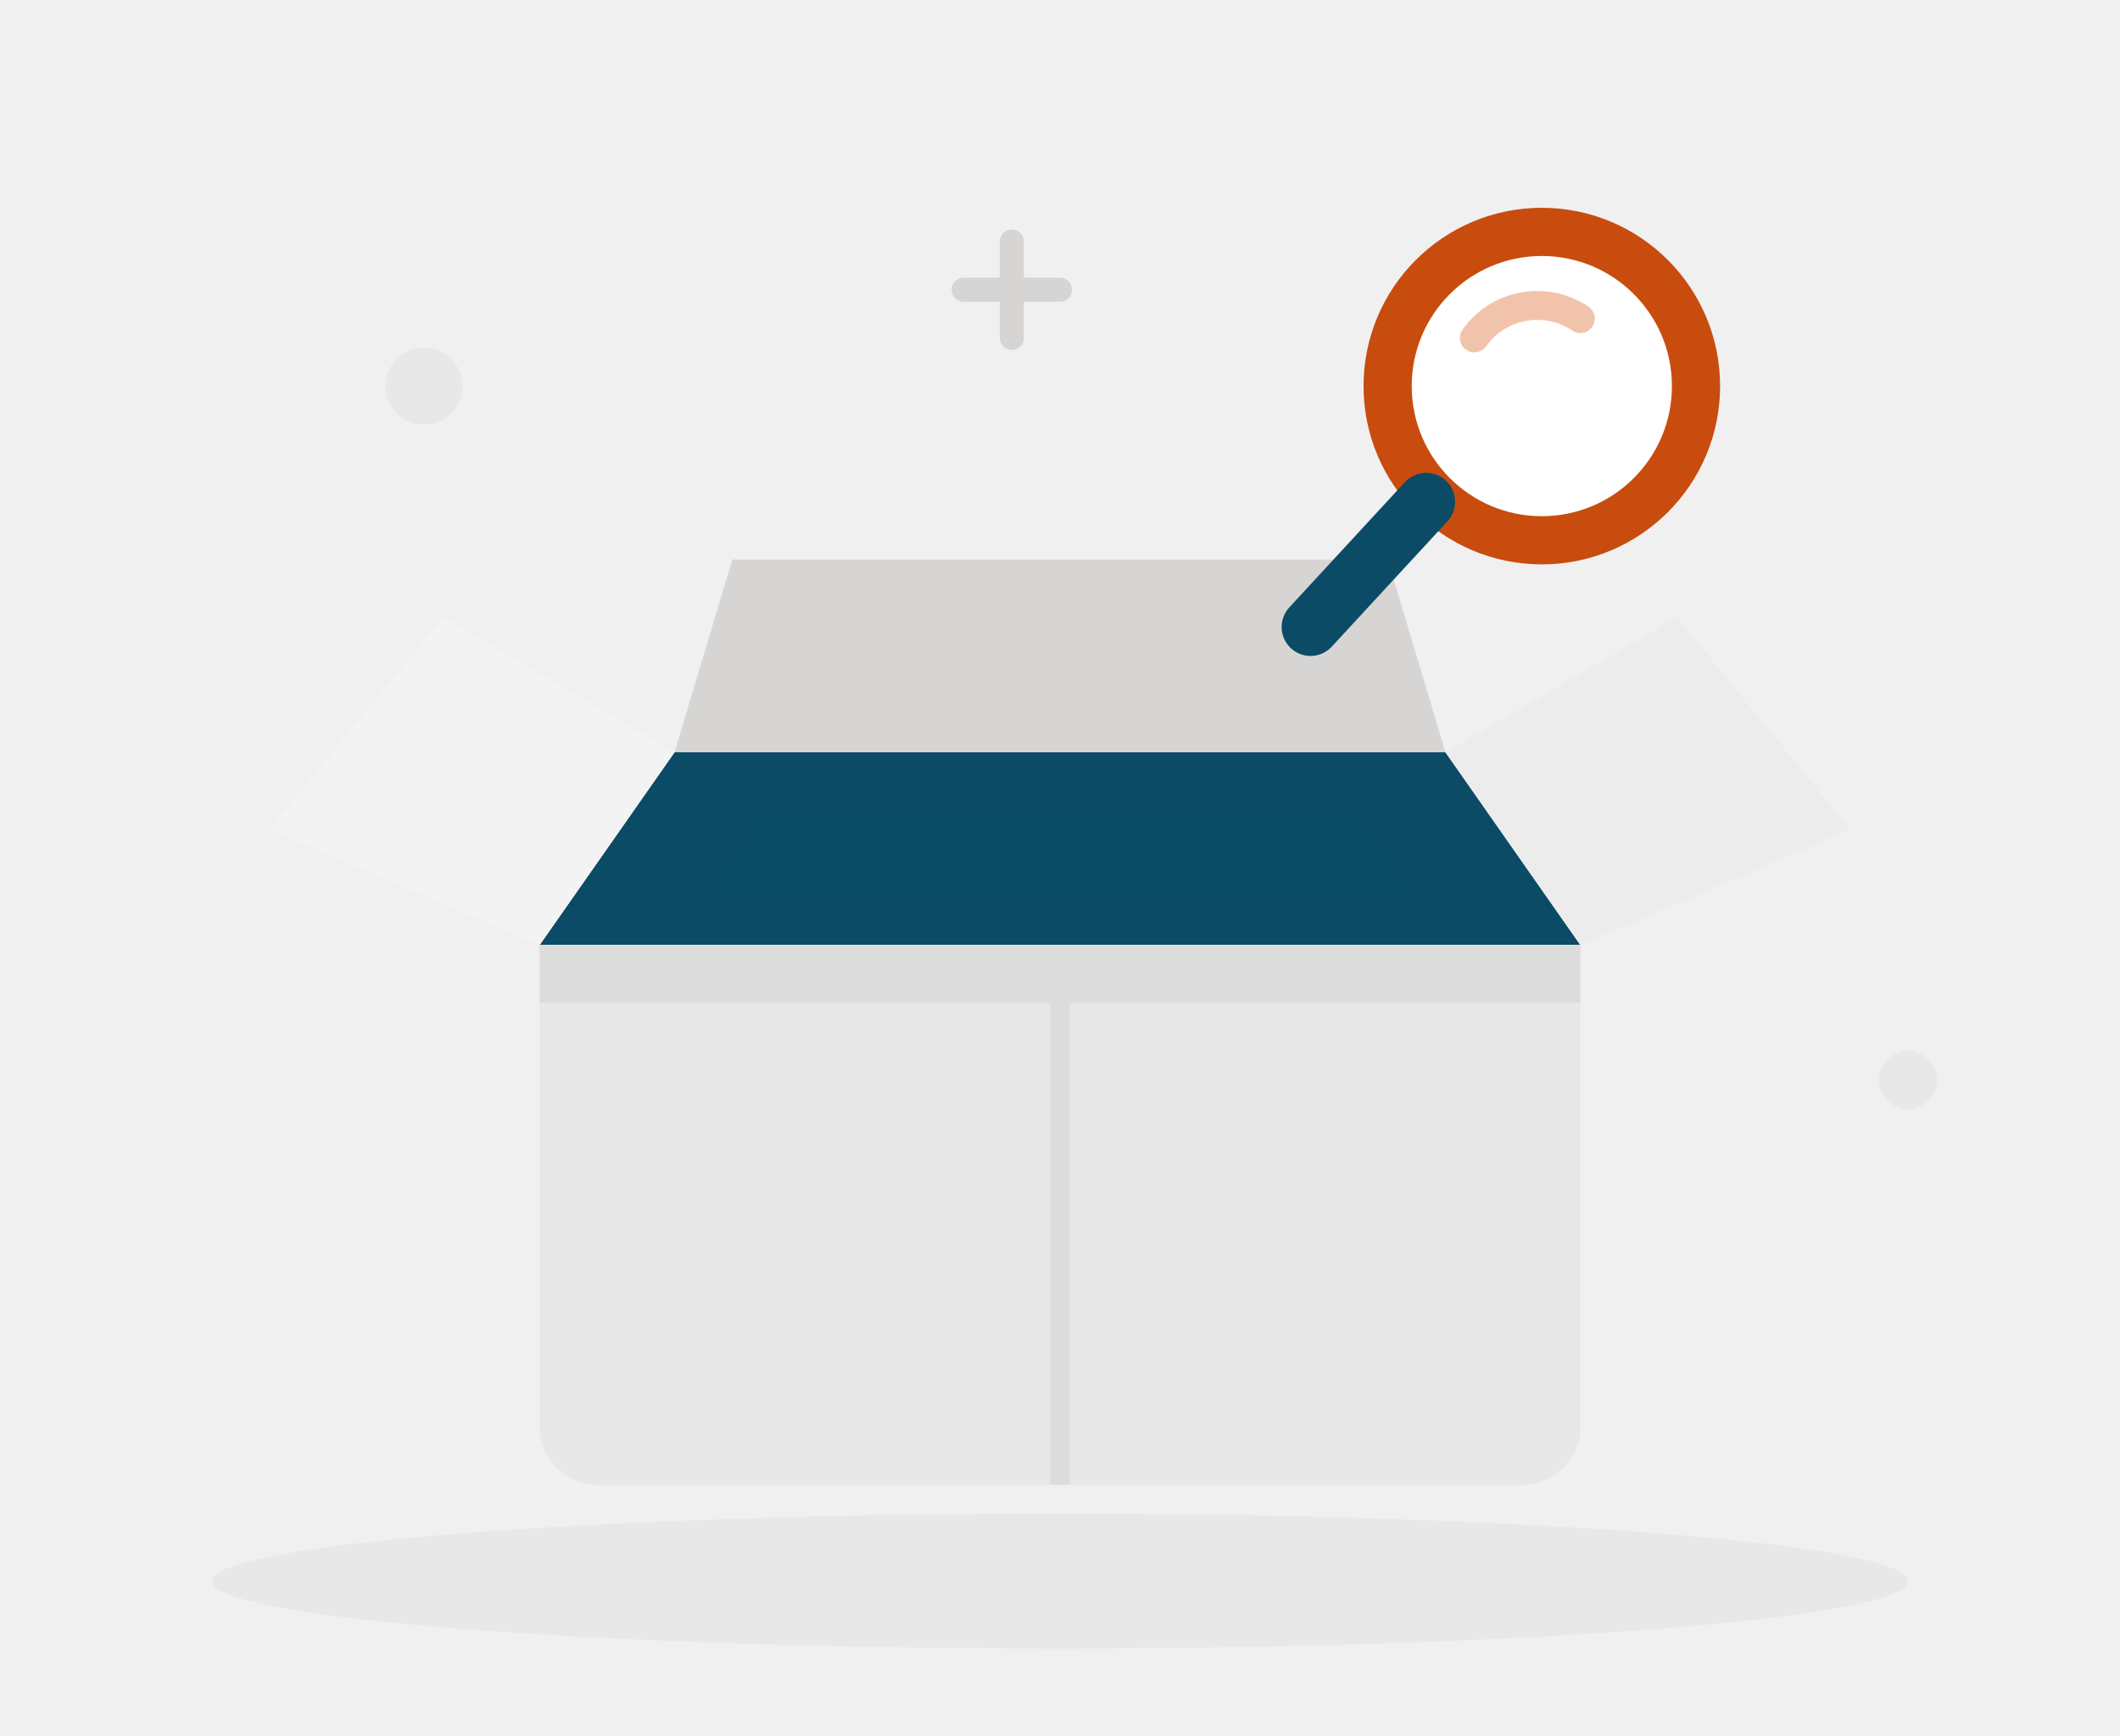
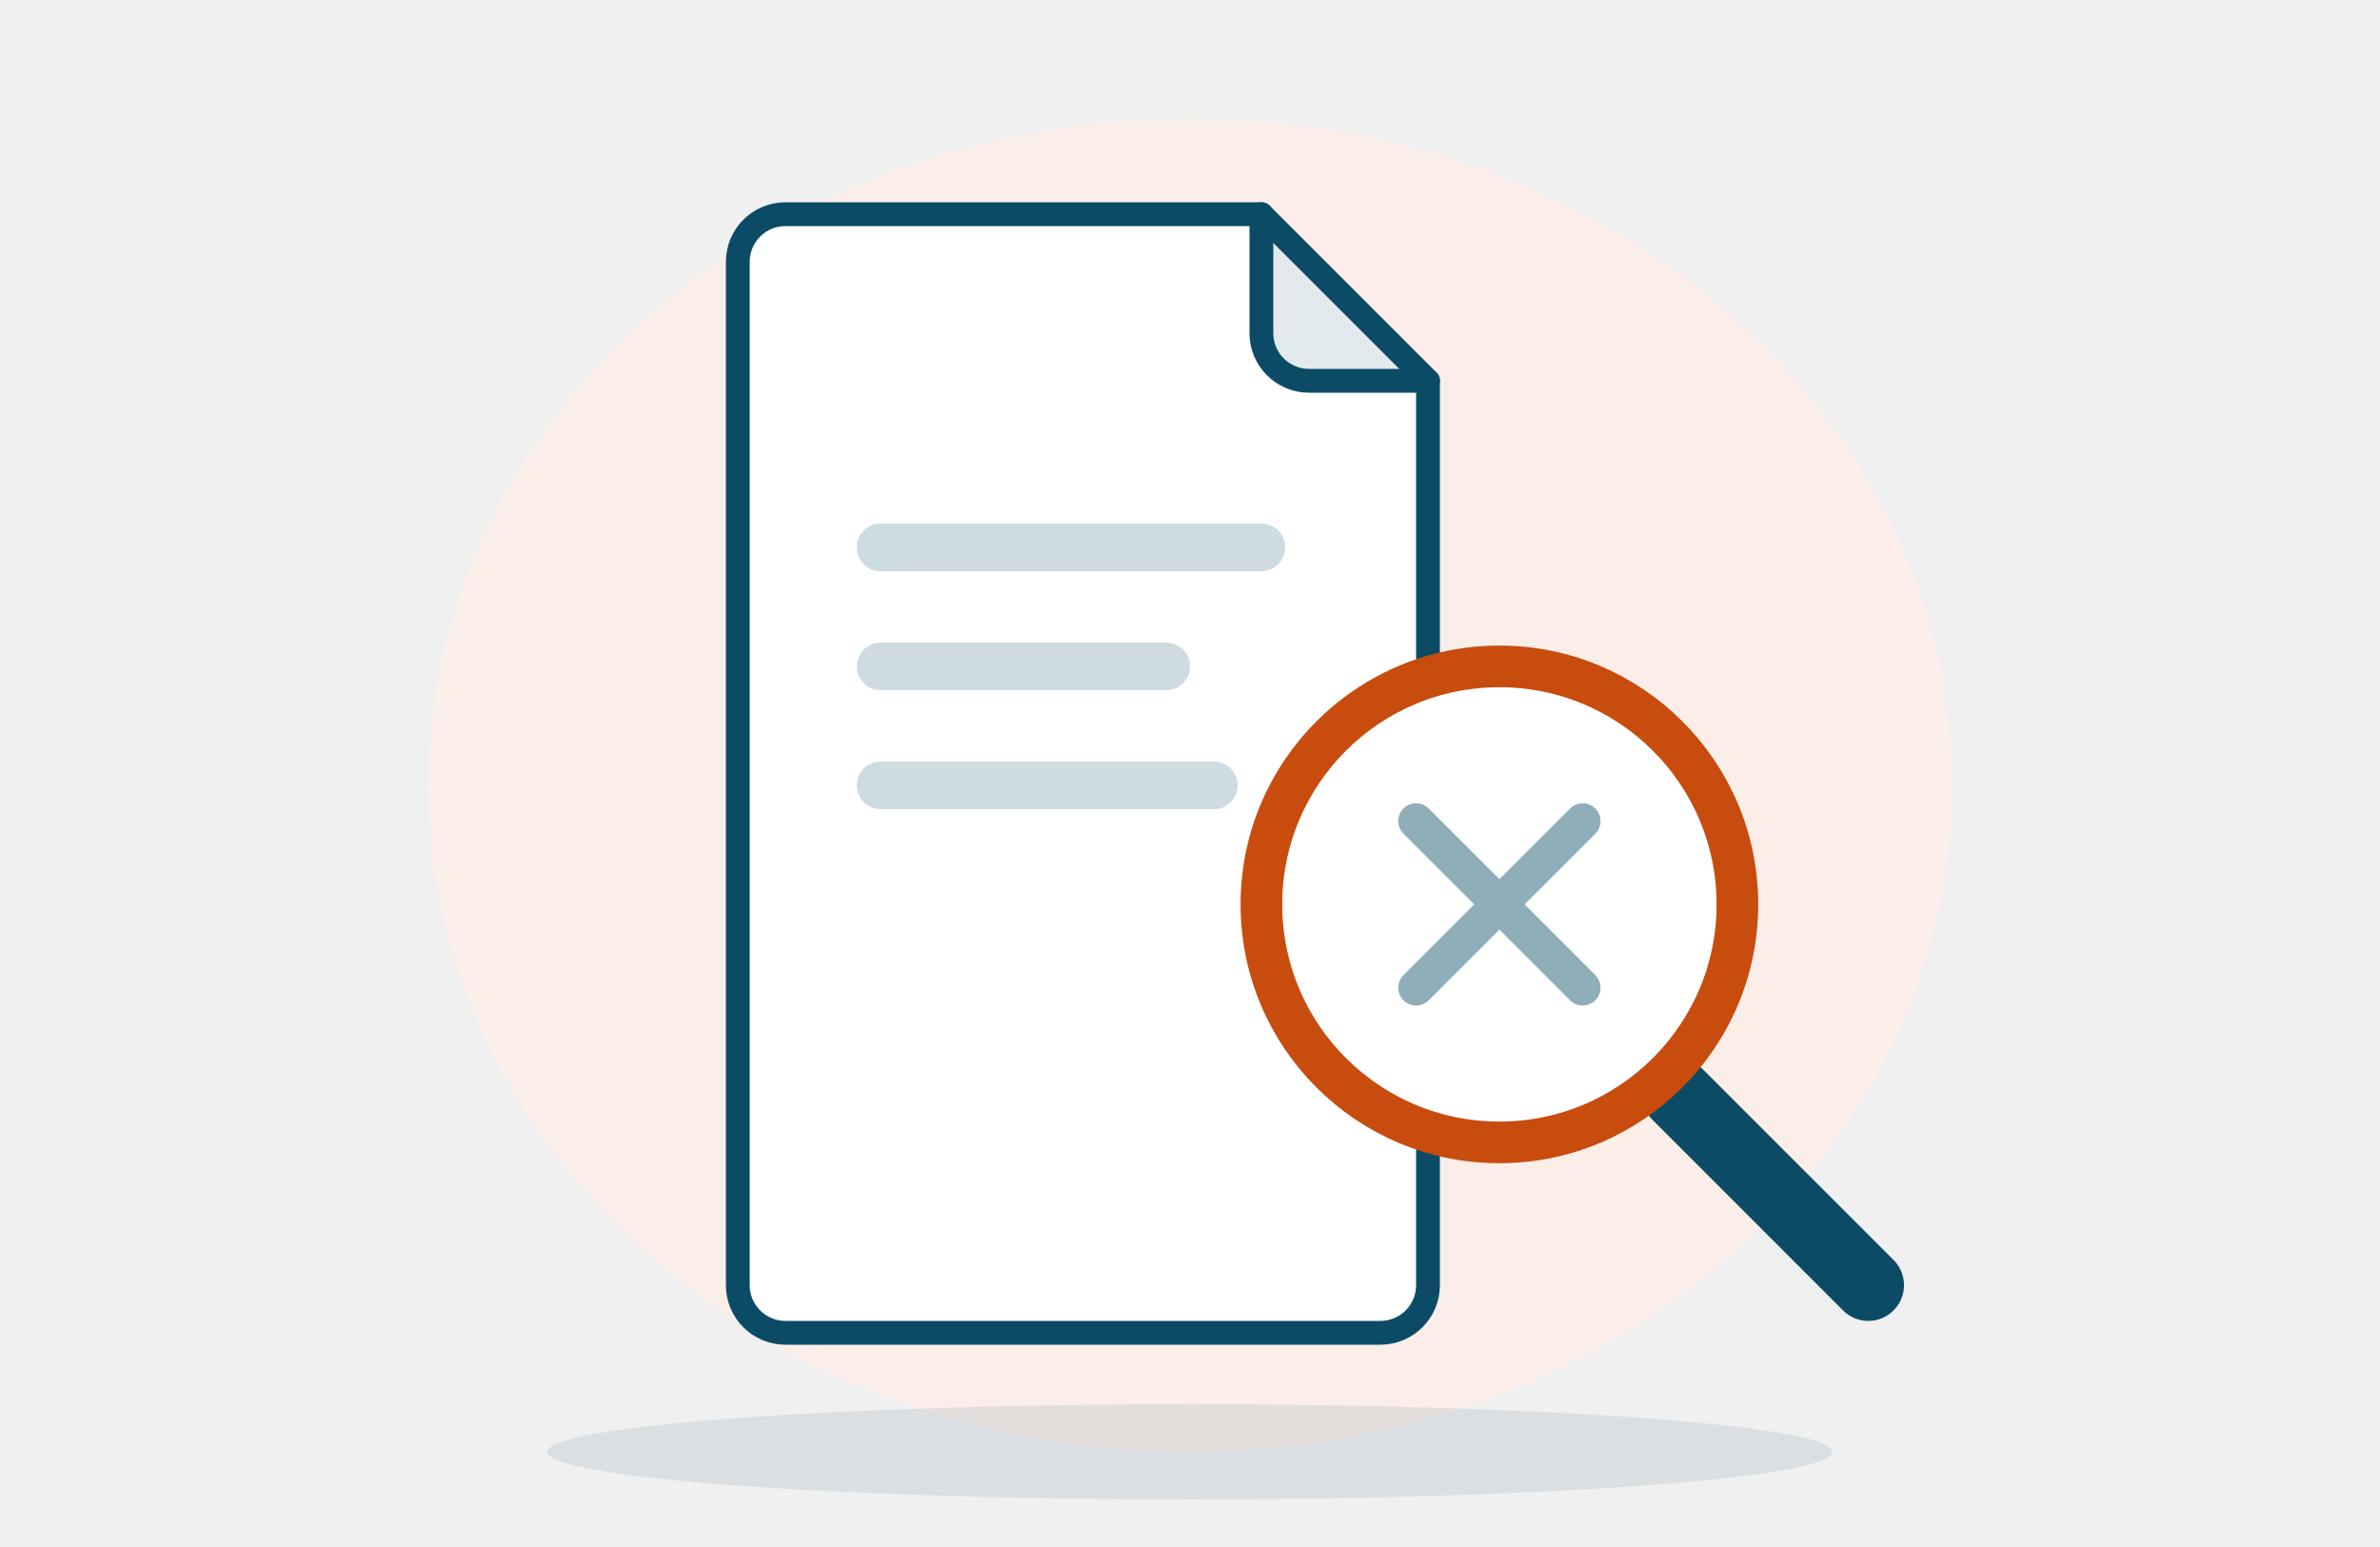
- <svg xmlns="http://www.w3.org/2000/svg" width="160" height="131" viewBox="0 0 220 180" fill="none">
-   <ellipse cx="110" cy="164" rx="88" ry="7" fill="#E8E8E8" />
-   <path d="M76 58h68l6 20H70z" fill="#D6D5D4" />
-   <path d="M70 78h80l14 20H56z" fill="#0B4B66" />
-   <path d="M78 84h64l6 10H72z" fill="rgba(11, 75, 102, 0.8)" />
-   <path d="M70 78 56 98 28 86l18-22z" fill="#F3F3F3" />
-   <path d="M150 78l14 20 28-12-18-22z" fill="#ECECEC" />
-   <path d="M56 98h108v50a6 6 0 0 1-6 6H62a6 6 0 0 1-6-6z" fill="#E8E8E8" />
-   <path d="M56 98h108v6H56z" fill="#DCDCDC" />
-   <path d="M110 104v50" stroke="#DCDCDC" stroke-width="2" />
-   <circle cx="160" cy="40" r="16" fill="#fff" stroke="#C84C0E" stroke-width="5" />
-   <path d="M148 52l-12 13" stroke="#0B4B66" stroke-width="6" stroke-linecap="round" />
-   <path d="M153 35a8 8 0 0 1 11-2" stroke="#F2C3AB" stroke-width="3" stroke-linecap="round" />
-   <circle cx="44" cy="40" r="4" fill="#E8E8E8" />
-   <circle cx="198" cy="112" r="3" fill="#E8E8E8" />
-   <path d="M100 30h10M105 25v10" stroke="#D6D5D4" stroke-width="2.5" stroke-linecap="round" />
+ <svg xmlns="http://www.w3.org/2000/svg" width="200" height="130" viewBox="0 0 200 130" fill="none">
+   <ellipse cx="100" cy="66" rx="64" ry="56" fill="#FBEEE8" />
+   <ellipse cx="100" cy="122" rx="54" ry="4" fill="rgba(11, 75, 102, 0.1)" />
+   <path d="M66 18h40l14 14v76a4 4 0 0 1-4 4H66a4 4 0 0 1-4-4V22a4 4 0 0 1 4-4z" fill="#fff" stroke="#0B4B66" stroke-width="2" stroke-linecap="round" stroke-linejoin="round" />
+   <path d="M106 18v10a4 4 0 0 0 4 4h10" fill="rgba(11, 75, 102, 0.12)" stroke="#0B4B66" stroke-width="2" stroke-linecap="round" stroke-linejoin="round" />
+   <rect x="72" y="44" width="36" height="4" rx="2" fill="rgba(11, 75, 102, 0.2)" />
+   <rect x="72" y="54" width="28" height="4" rx="2" fill="rgba(11, 75, 102, 0.2)" />
+   <rect x="72" y="64" width="32" height="4" rx="2" fill="rgba(11, 75, 102, 0.2)" />
+   <path d="M141 92l16 16" stroke="#0B4B66" stroke-width="6" stroke-linecap="round" />
+   <circle cx="126" cy="76" r="20" fill="#fff" stroke="#C84C0E" stroke-width="3.5" />
+   <path d="M119 69l14 14M133 69l-14 14" stroke="rgba(11, 75, 102, 0.45)" stroke-width="3" stroke-linecap="round" />
</svg>
